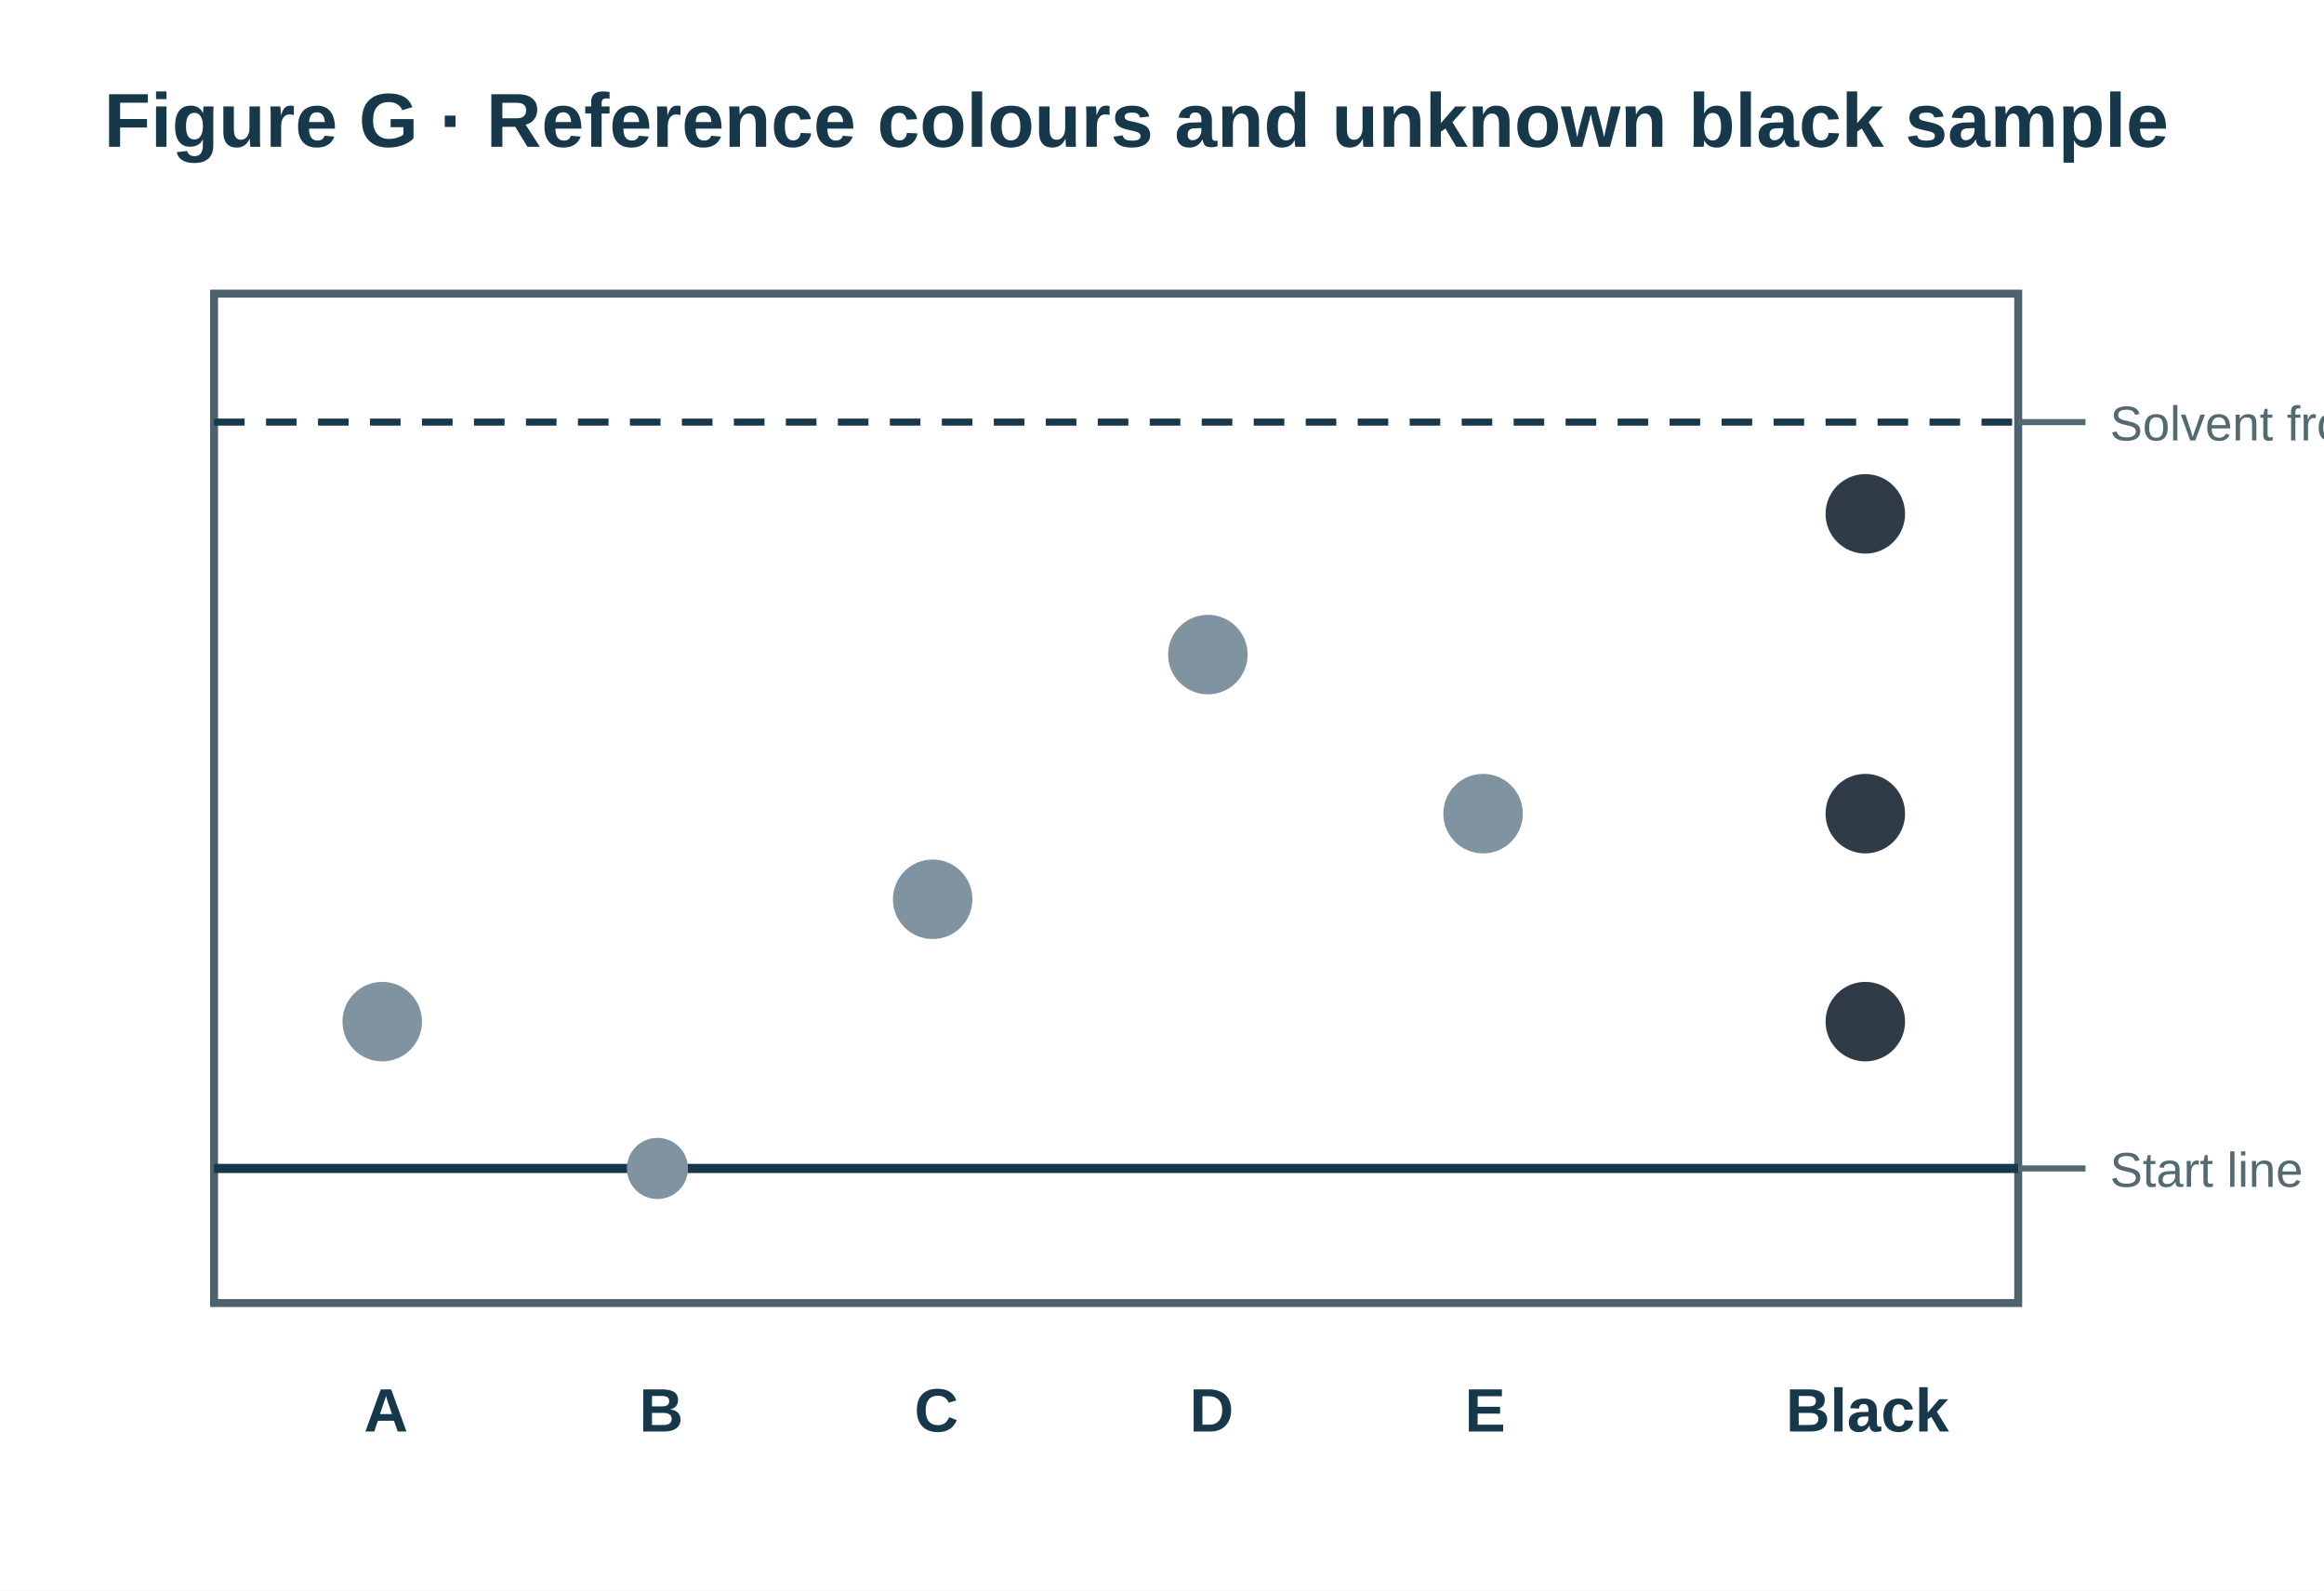
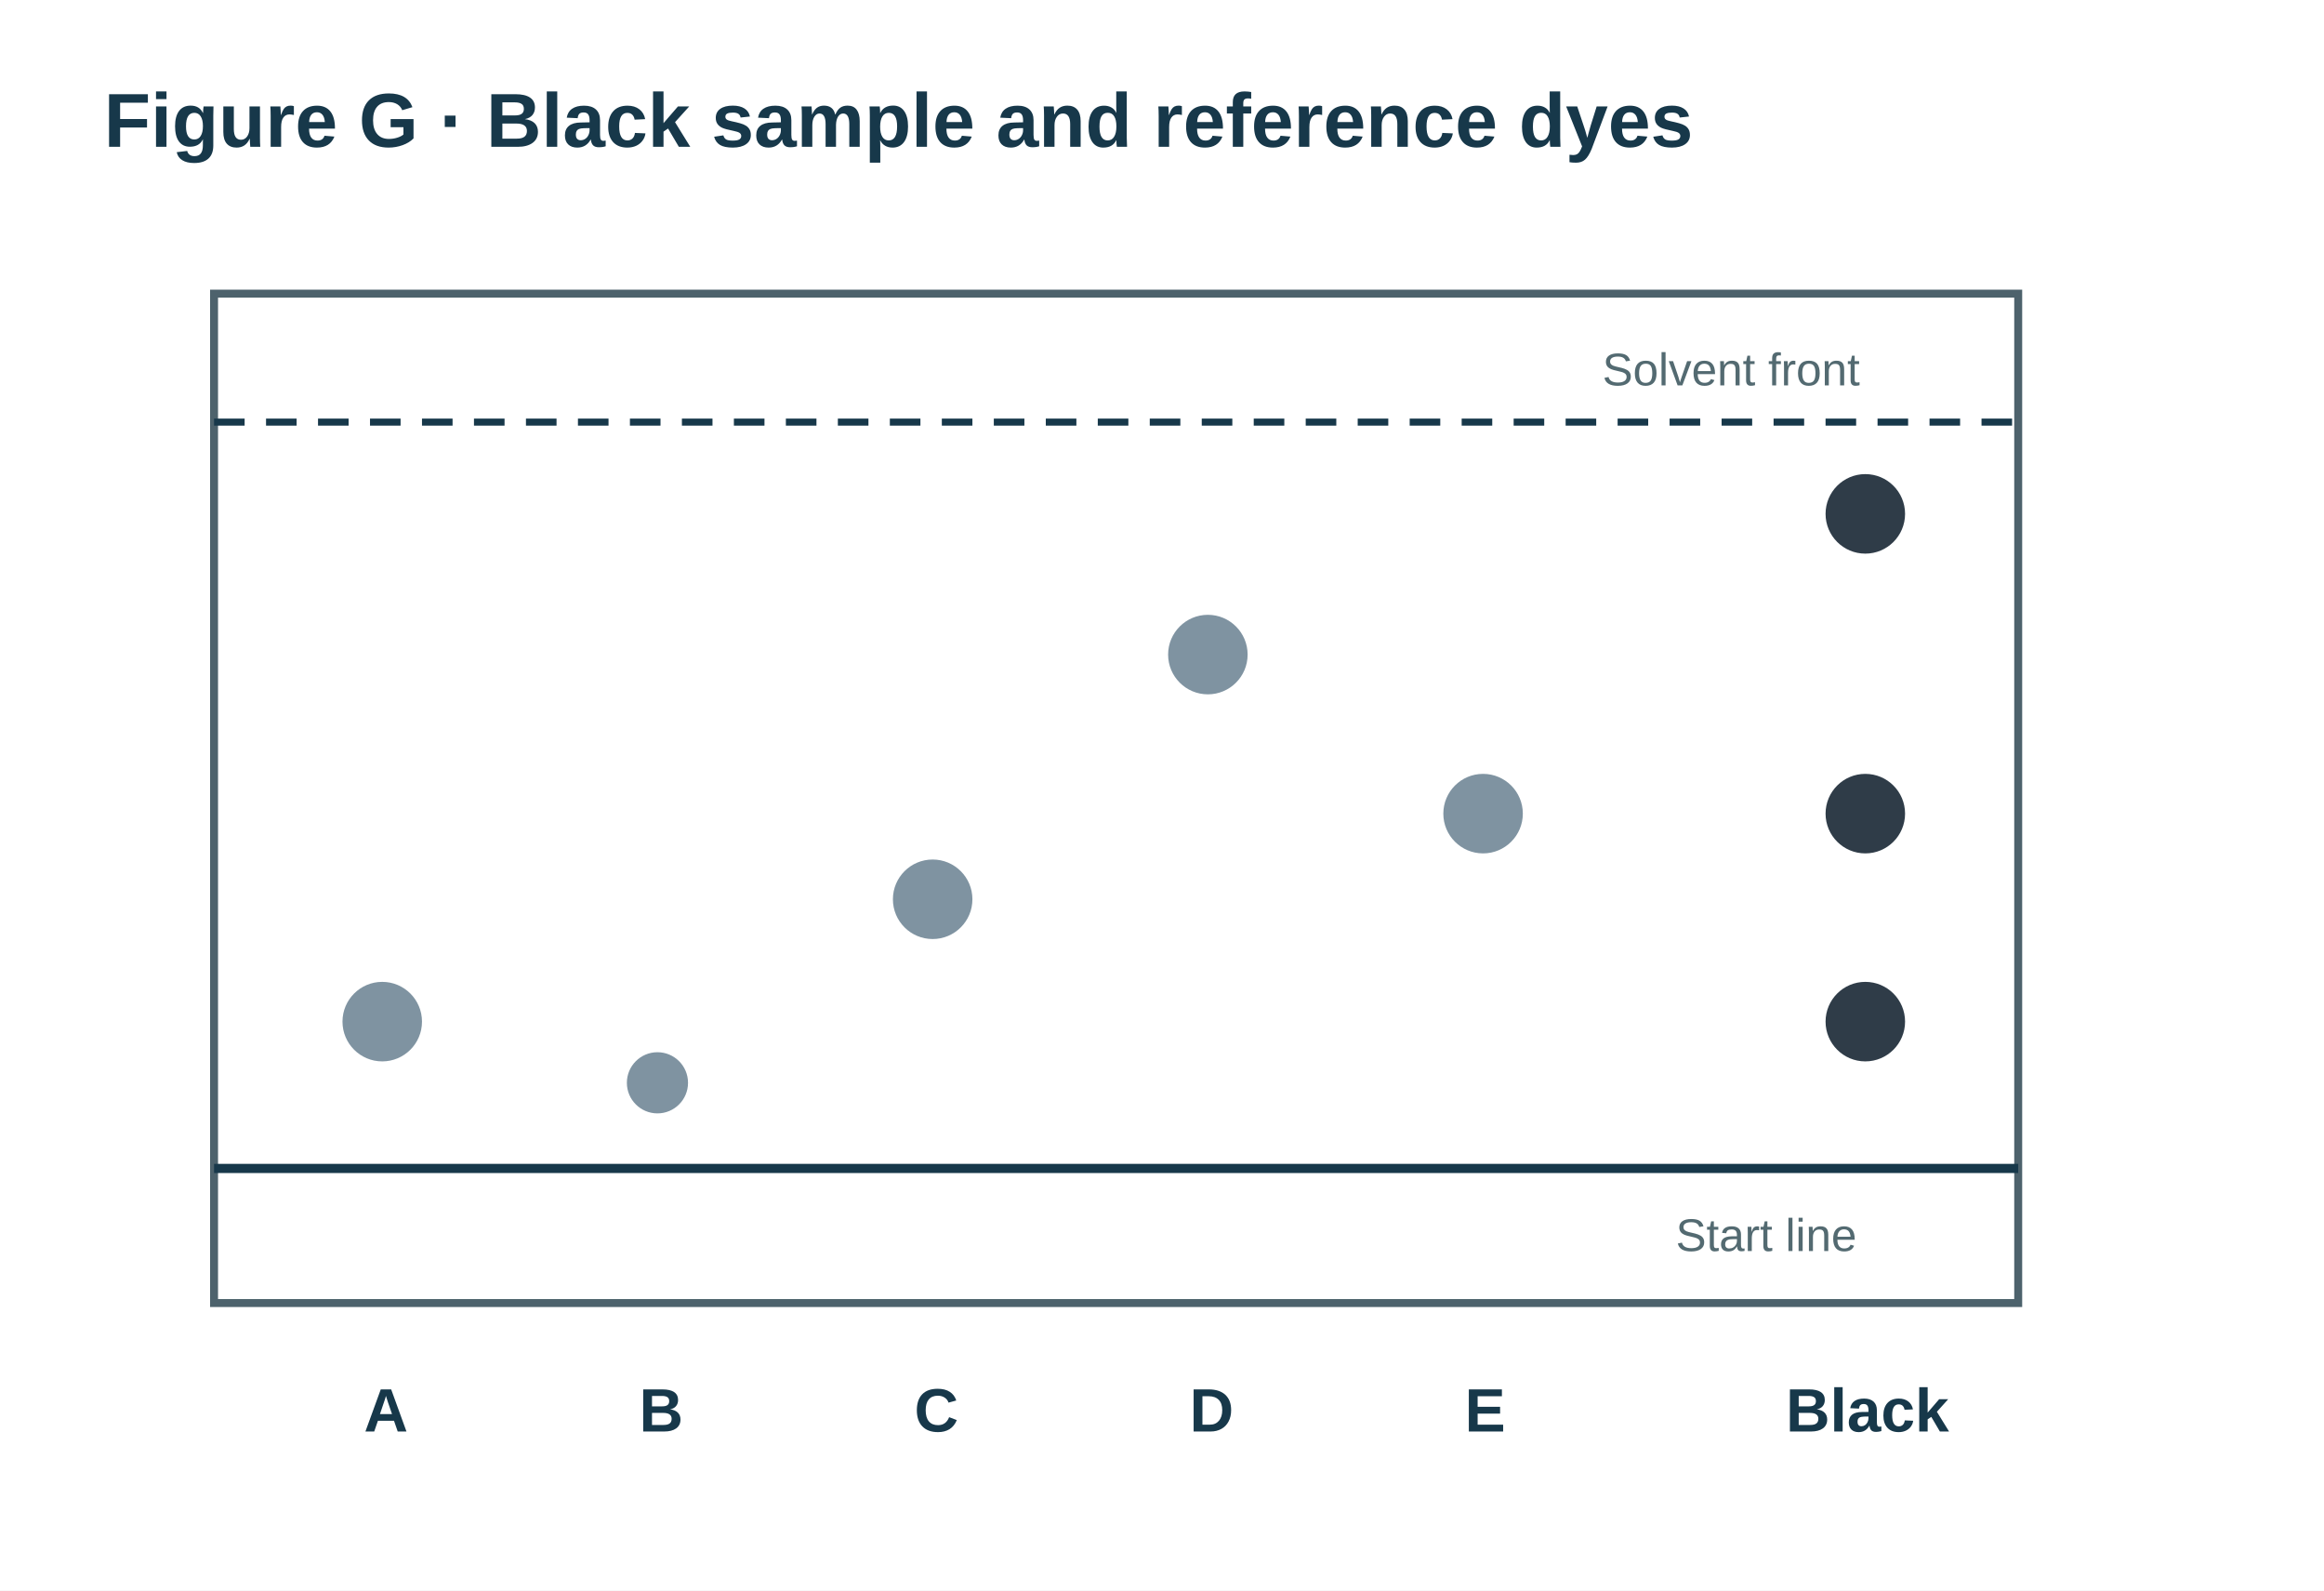
<svg xmlns="http://www.w3.org/2000/svg" viewBox="0 0 760 520" role="img" aria-labelledby="title desc">
  <rect width="760" height="520" fill="#fff" />
-   <text x="34" y="48" font-family="Arial,sans-serif" font-size="25" font-weight="700" fill="#17384a">Figure G · Reference colours and unknown black sample</text>
+   <text x="34" y="48" font-family="Arial,sans-serif" font-size="25" font-weight="700" fill="#17384a">Figure G · Black sample and reference dyes</text>
  <rect x="70" y="96" width="590" height="330" fill="#fff" stroke="#4d626c" stroke-width="2.6" />
  <path d="M70 138H660" stroke="#17384a" stroke-width="2.3" stroke-dasharray="10 7" />
  <path d="M70 382H660" stroke="#17384a" stroke-width="3" />
  <g fill="#7f93a1">
    <circle cx="125" cy="334" r="13" />
-     <circle cx="215" cy="382" r="10" />
+     <circle cx="215" cy="354" r="10" />
    <circle cx="305" cy="294" r="13" />
    <circle cx="395" cy="214" r="13" />
    <circle cx="485" cy="266" r="13" />
  </g>
  <g fill="#2f3c48">
    <circle cx="610" cy="334" r="13" />
    <circle cx="610" cy="266" r="13" />
    <circle cx="610" cy="168" r="13" />
  </g>
  <g font-family="Arial,sans-serif" font-size="20" font-weight="700" fill="#17384a">
    <text x="119" y="468">A</text>
    <text x="209" y="468">B</text>
    <text x="299" y="468">C</text>
    <text x="389" y="468">D</text>
    <text x="479" y="468">E</text>
    <text x="584" y="468">Black</text>
  </g>
-   <path d="M660 138h22 M660 382h22" stroke="#536a71" stroke-width="2" />
-   <g font-family="Arial,sans-serif" font-size="16" fill="#536a71">
-     <text x="690" y="144">Solvent front</text>
-     <text x="690" y="388">Start line</text>
+   <g font-family="Arial,sans-serif" font-size="15" fill="#536a71">
+     <text x="524" y="126">Solvent front</text>
+     <text x="548" y="409">Start line</text>
  </g>
</svg>
